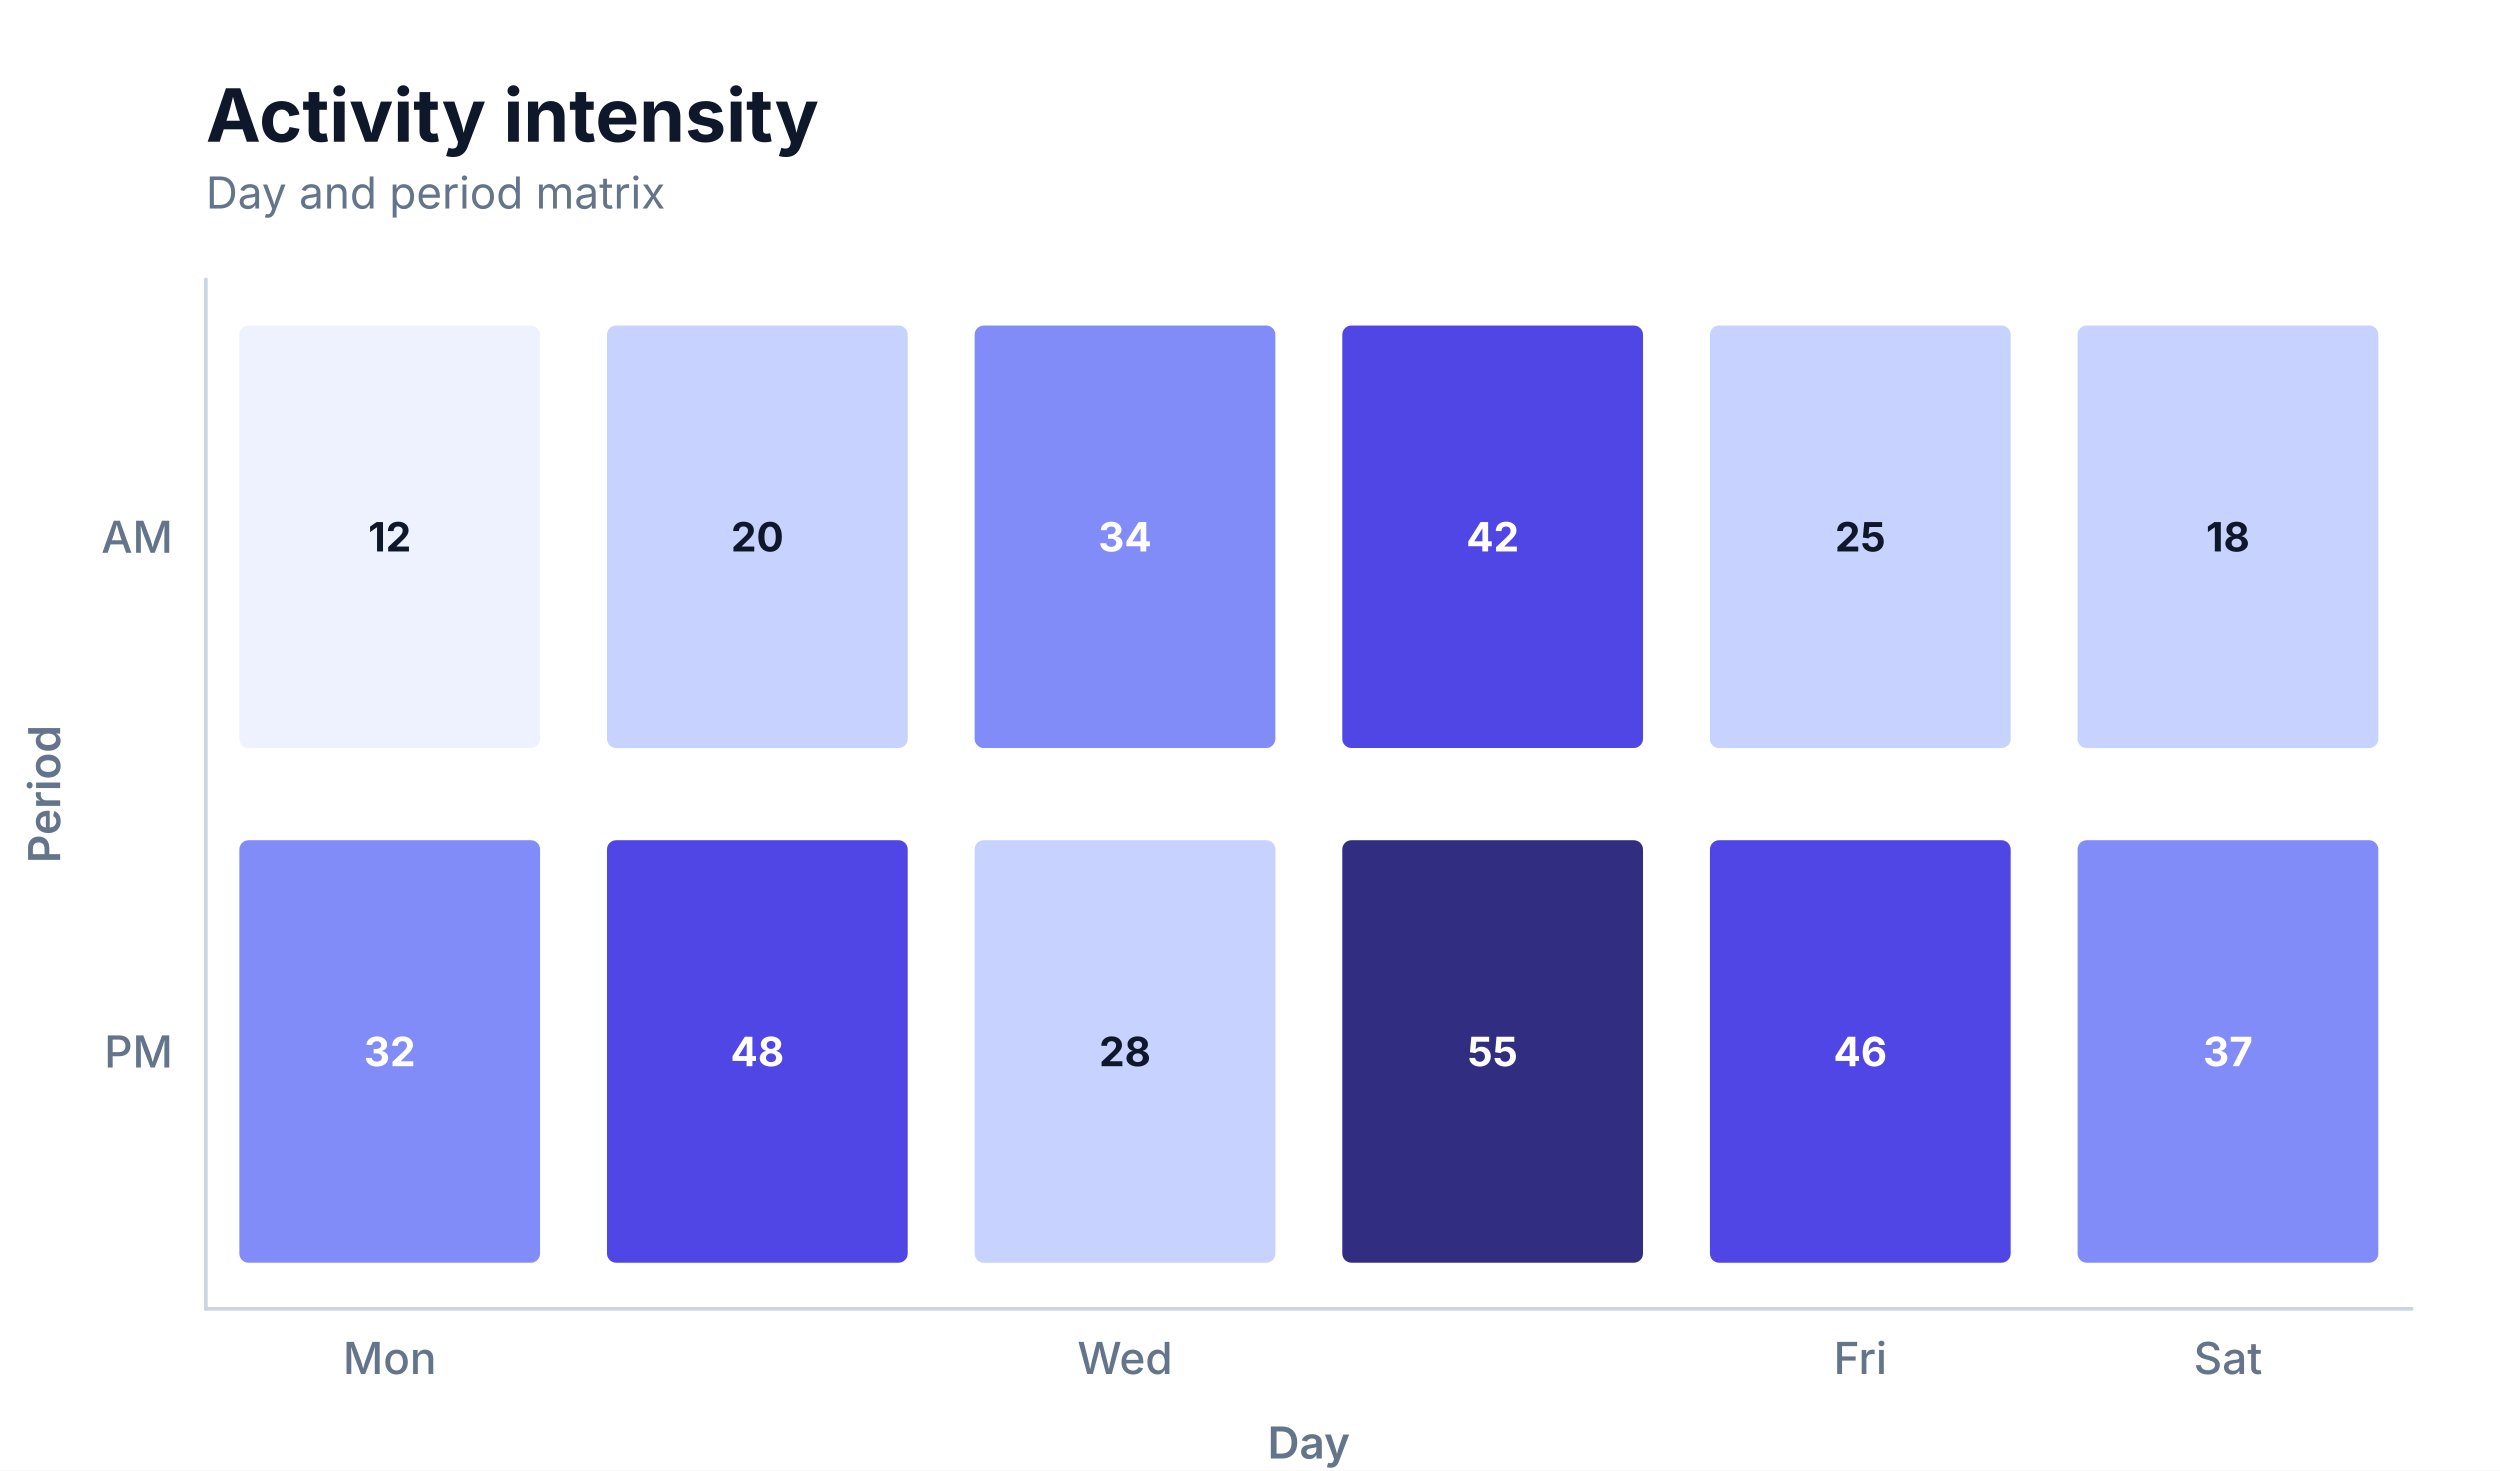
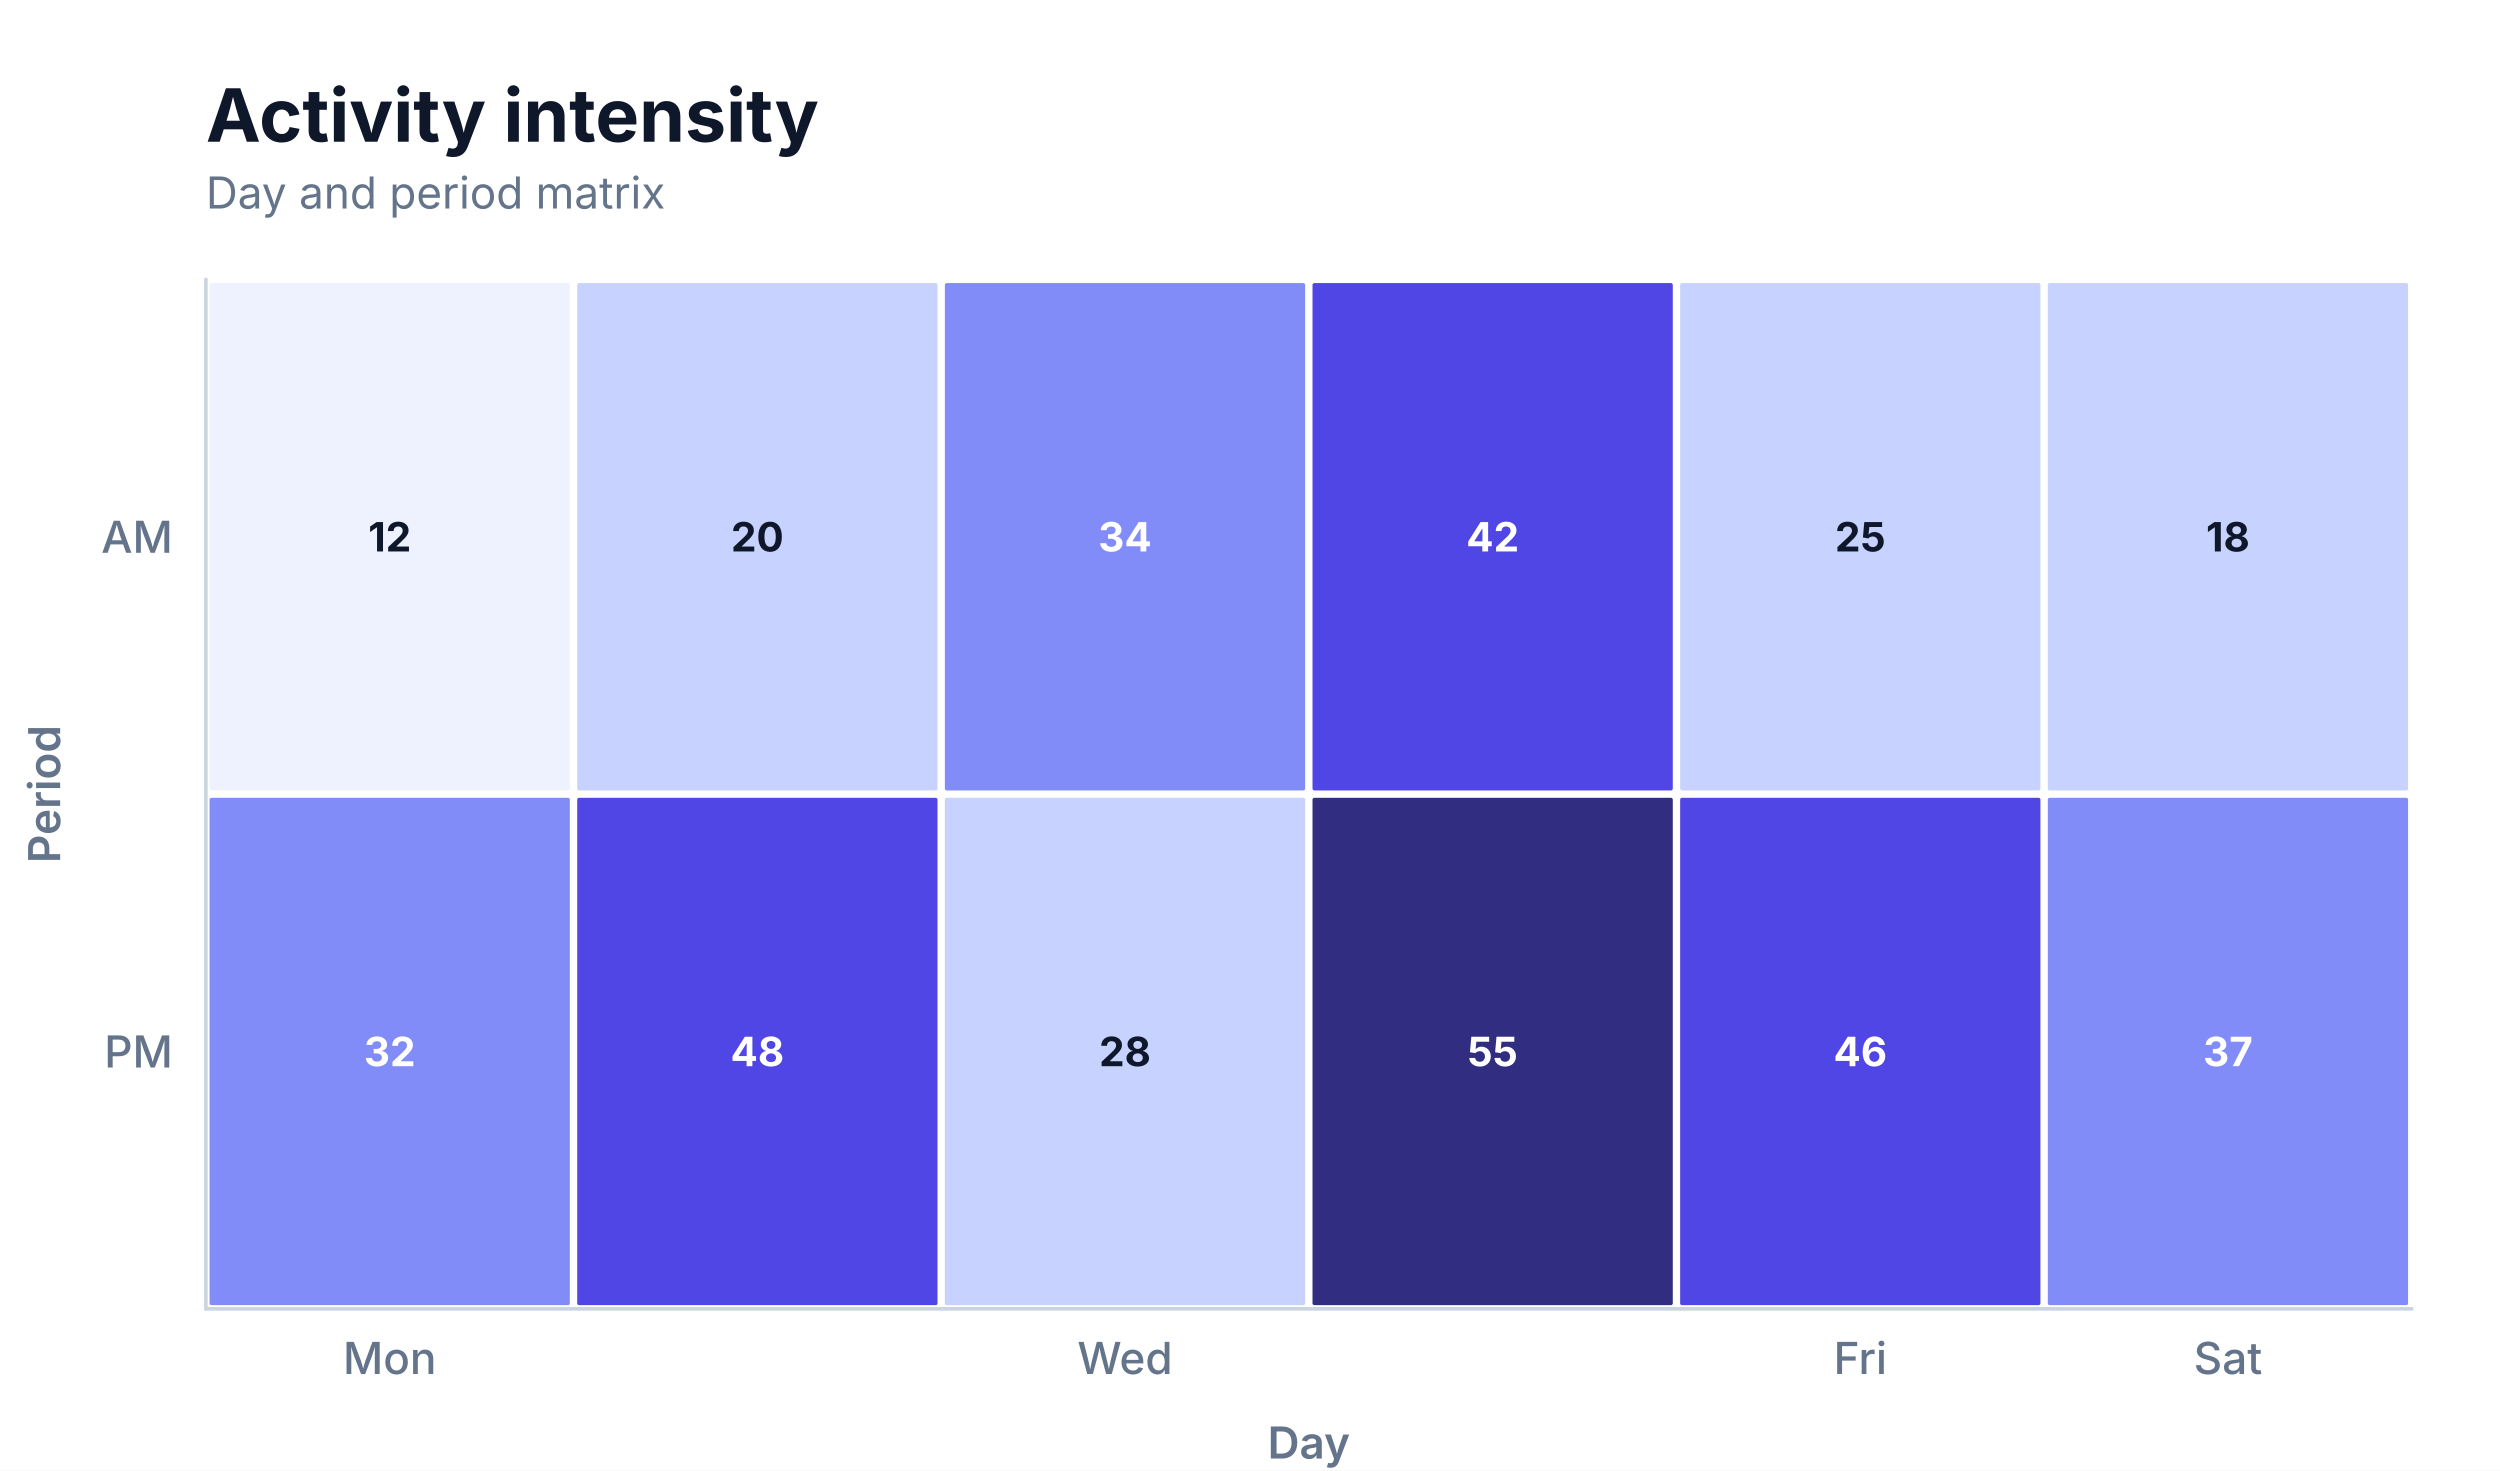
<svg xmlns="http://www.w3.org/2000/svg" width="680" height="400" viewBox="0 0 680 400" role="img" aria-labelledby="title description">
  <defs>
    <clipPath id="clip-1">
      <rect x="56" y="76" width="600" height="280" />
    </clipPath>
  </defs>
  <rect width="100%" height="100%" fill="#ffffff" />
  <g data-scene-node="scene:root">
    <g data-scene-node="layer-0:group" clip-path="url(#clip-1)">
-       <rect data-scene-node="layer-0:heatmap:0" x="64.6" y="88.04" width="82.8" height="115.92" rx="3" fill="#eef2ff" stroke="#ffffff" stroke-width="1" />
-       <rect data-scene-node="layer-0:heatmap:1" x="64.6" y="228.04" width="82.8" height="115.92" rx="3" fill="#818cf8" stroke="#ffffff" stroke-width="1" />
-       <rect data-scene-node="layer-0:heatmap:2" x="164.6" y="88.04" width="82.8" height="115.92" rx="3" fill="#c7d2fe" stroke="#ffffff" stroke-width="1" />
-       <rect data-scene-node="layer-0:heatmap:3" x="164.6" y="228.04" width="82.8" height="115.92" rx="3" fill="#4f46e5" stroke="#ffffff" stroke-width="1" />
-       <rect data-scene-node="layer-0:heatmap:4" x="264.6" y="88.04" width="82.8" height="115.92" rx="3" fill="#818cf8" stroke="#ffffff" stroke-width="1" />
-       <rect data-scene-node="layer-0:heatmap:5" x="264.6" y="228.04" width="82.8" height="115.92" rx="3" fill="#c7d2fe" stroke="#ffffff" stroke-width="1" />
-       <rect data-scene-node="layer-0:heatmap:6" x="364.6" y="88.04" width="82.8" height="115.92" rx="3" fill="#4f46e5" stroke="#ffffff" stroke-width="1" />
-       <rect data-scene-node="layer-0:heatmap:7" x="364.6" y="228.04" width="82.8" height="115.92" rx="3" fill="#312e81" stroke="#ffffff" stroke-width="1" />
-       <rect data-scene-node="layer-0:heatmap:8" x="464.6" y="88.04" width="82.8" height="115.92" rx="3" fill="#c7d2fe" stroke="#ffffff" stroke-width="1" />
-       <rect data-scene-node="layer-0:heatmap:9" x="464.6" y="228.04" width="82.8" height="115.92" rx="3" fill="#4f46e5" stroke="#ffffff" stroke-width="1" />
-       <rect data-scene-node="layer-0:heatmap:10" x="564.6" y="88.04" width="82.8" height="115.92" rx="3" fill="#c7d2fe" stroke="#ffffff" stroke-width="1" />
-       <rect data-scene-node="layer-0:heatmap:11" x="564.6" y="228.04" width="82.8" height="115.92" rx="3" fill="#818cf8" stroke="#ffffff" stroke-width="1" />
+       <rect data-scene-node="layer-0:heatmap:0" x="56.5" y="76.5" width="99" height="139" rx="1" fill="#eef2ff" stroke="#ffffff" stroke-width="1" />
+       <rect data-scene-node="layer-0:heatmap:1" x="56.5" y="216.5" width="99" height="139" rx="1" fill="#818cf8" stroke="#ffffff" stroke-width="1" />
+       <rect data-scene-node="layer-0:heatmap:2" x="156.5" y="76.5" width="99" height="139" rx="1" fill="#c7d2fe" stroke="#ffffff" stroke-width="1" />
+       <rect data-scene-node="layer-0:heatmap:3" x="156.5" y="216.5" width="99" height="139" rx="1" fill="#4f46e5" stroke="#ffffff" stroke-width="1" />
+       <rect data-scene-node="layer-0:heatmap:4" x="256.5" y="76.5" width="99" height="139" rx="1" fill="#818cf8" stroke="#ffffff" stroke-width="1" />
+       <rect data-scene-node="layer-0:heatmap:5" x="256.5" y="216.5" width="99" height="139" rx="1" fill="#c7d2fe" stroke="#ffffff" stroke-width="1" />
+       <rect data-scene-node="layer-0:heatmap:6" x="356.5" y="76.5" width="99" height="139" rx="1" fill="#4f46e5" stroke="#ffffff" stroke-width="1" />
+       <rect data-scene-node="layer-0:heatmap:7" x="356.5" y="216.5" width="99" height="139" rx="1" fill="#312e81" stroke="#ffffff" stroke-width="1" />
+       <rect data-scene-node="layer-0:heatmap:8" x="456.5" y="76.5" width="99" height="139" rx="1" fill="#c7d2fe" stroke="#ffffff" stroke-width="1" />
+       <rect data-scene-node="layer-0:heatmap:9" x="456.5" y="216.5" width="99" height="139" rx="1" fill="#4f46e5" stroke="#ffffff" stroke-width="1" />
+       <rect data-scene-node="layer-0:heatmap:10" x="556.5" y="76.5" width="99" height="139" rx="1" fill="#c7d2fe" stroke="#ffffff" stroke-width="1" />
+       <rect data-scene-node="layer-0:heatmap:11" x="556.5" y="216.5" width="99" height="139" rx="1" fill="#818cf8" stroke="#ffffff" stroke-width="1" />
      <text data-scene-node="layer-0:heatmap-label:0" x="106" y="146" fill="#0f172a" font-family="Inter, ui-sans-serif, system-ui, -apple-system, BlinkMacSystemFont, &quot;Segoe UI&quot;, sans-serif" font-size="11" font-weight="650" text-anchor="middle" dominant-baseline="central">12</text>
      <text data-scene-node="layer-0:heatmap-label:1" x="106" y="286" fill="#ffffff" font-family="Inter, ui-sans-serif, system-ui, -apple-system, BlinkMacSystemFont, &quot;Segoe UI&quot;, sans-serif" font-size="11" font-weight="650" text-anchor="middle" dominant-baseline="central">32</text>
      <text data-scene-node="layer-0:heatmap-label:2" x="206" y="146" fill="#0f172a" font-family="Inter, ui-sans-serif, system-ui, -apple-system, BlinkMacSystemFont, &quot;Segoe UI&quot;, sans-serif" font-size="11" font-weight="650" text-anchor="middle" dominant-baseline="central">20</text>
      <text data-scene-node="layer-0:heatmap-label:3" x="206" y="286" fill="#ffffff" font-family="Inter, ui-sans-serif, system-ui, -apple-system, BlinkMacSystemFont, &quot;Segoe UI&quot;, sans-serif" font-size="11" font-weight="650" text-anchor="middle" dominant-baseline="central">48</text>
      <text data-scene-node="layer-0:heatmap-label:4" x="306" y="146" fill="#ffffff" font-family="Inter, ui-sans-serif, system-ui, -apple-system, BlinkMacSystemFont, &quot;Segoe UI&quot;, sans-serif" font-size="11" font-weight="650" text-anchor="middle" dominant-baseline="central">34</text>
      <text data-scene-node="layer-0:heatmap-label:5" x="306" y="286" fill="#0f172a" font-family="Inter, ui-sans-serif, system-ui, -apple-system, BlinkMacSystemFont, &quot;Segoe UI&quot;, sans-serif" font-size="11" font-weight="650" text-anchor="middle" dominant-baseline="central">28</text>
      <text data-scene-node="layer-0:heatmap-label:6" x="406" y="146" fill="#ffffff" font-family="Inter, ui-sans-serif, system-ui, -apple-system, BlinkMacSystemFont, &quot;Segoe UI&quot;, sans-serif" font-size="11" font-weight="650" text-anchor="middle" dominant-baseline="central">42</text>
      <text data-scene-node="layer-0:heatmap-label:7" x="406" y="286" fill="#ffffff" font-family="Inter, ui-sans-serif, system-ui, -apple-system, BlinkMacSystemFont, &quot;Segoe UI&quot;, sans-serif" font-size="11" font-weight="650" text-anchor="middle" dominant-baseline="central">55</text>
      <text data-scene-node="layer-0:heatmap-label:8" x="506" y="146" fill="#0f172a" font-family="Inter, ui-sans-serif, system-ui, -apple-system, BlinkMacSystemFont, &quot;Segoe UI&quot;, sans-serif" font-size="11" font-weight="650" text-anchor="middle" dominant-baseline="central">25</text>
      <text data-scene-node="layer-0:heatmap-label:9" x="506" y="286" fill="#ffffff" font-family="Inter, ui-sans-serif, system-ui, -apple-system, BlinkMacSystemFont, &quot;Segoe UI&quot;, sans-serif" font-size="11" font-weight="650" text-anchor="middle" dominant-baseline="central">46</text>
      <text data-scene-node="layer-0:heatmap-label:10" x="606" y="146" fill="#0f172a" font-family="Inter, ui-sans-serif, system-ui, -apple-system, BlinkMacSystemFont, &quot;Segoe UI&quot;, sans-serif" font-size="11" font-weight="650" text-anchor="middle" dominant-baseline="central">18</text>
      <text data-scene-node="layer-0:heatmap-label:11" x="606" y="286" fill="#ffffff" font-family="Inter, ui-sans-serif, system-ui, -apple-system, BlinkMacSystemFont, &quot;Segoe UI&quot;, sans-serif" font-size="11" font-weight="650" text-anchor="middle" dominant-baseline="central">37</text>
    </g>
    <line data-scene-node="axis-x:line" x1="56" y1="356" x2="656" y2="356" fill="none" stroke="#cbd5e1" stroke-width="1" stroke-linecap="round" />
    <line data-scene-node="axis-y:line" x1="56" y1="76" x2="56" y2="356" fill="none" stroke="#cbd5e1" stroke-width="1" stroke-linecap="round" />
    <text data-scene-node="axis-x:label:0" x="106" y="365" fill="#64748b" font-family="Inter, ui-sans-serif, system-ui, -apple-system, BlinkMacSystemFont, &quot;Segoe UI&quot;, sans-serif" font-size="12" font-weight="500" text-anchor="middle" dominant-baseline="text-before-edge">Mon</text>
    <text data-scene-node="axis-x:label:1" x="306" y="365" fill="#64748b" font-family="Inter, ui-sans-serif, system-ui, -apple-system, BlinkMacSystemFont, &quot;Segoe UI&quot;, sans-serif" font-size="12" font-weight="500" text-anchor="middle" dominant-baseline="text-before-edge">Wed</text>
    <text data-scene-node="axis-x:label:2" x="506" y="365" fill="#64748b" font-family="Inter, ui-sans-serif, system-ui, -apple-system, BlinkMacSystemFont, &quot;Segoe UI&quot;, sans-serif" font-size="12" font-weight="500" text-anchor="middle" dominant-baseline="text-before-edge">Fri</text>
    <text data-scene-node="axis-x:label:3" x="606" y="365" fill="#64748b" font-family="Inter, ui-sans-serif, system-ui, -apple-system, BlinkMacSystemFont, &quot;Segoe UI&quot;, sans-serif" font-size="12" font-weight="500" text-anchor="middle" dominant-baseline="text-before-edge">Sat</text>
    <text data-scene-node="axis-x:title" x="356" y="388" fill="#64748b" font-family="Inter, ui-sans-serif, system-ui, -apple-system, BlinkMacSystemFont, &quot;Segoe UI&quot;, sans-serif" font-size="12" font-weight="600" text-anchor="middle" dominant-baseline="text-before-edge">Day</text>
    <text data-scene-node="axis-y:label:0" x="47" y="146" fill="#64748b" font-family="Inter, ui-sans-serif, system-ui, -apple-system, BlinkMacSystemFont, &quot;Segoe UI&quot;, sans-serif" font-size="12" font-weight="500" text-anchor="end" dominant-baseline="central">AM</text>
    <text data-scene-node="axis-y:label:1" x="47" y="286" fill="#64748b" font-family="Inter, ui-sans-serif, system-ui, -apple-system, BlinkMacSystemFont, &quot;Segoe UI&quot;, sans-serif" font-size="12" font-weight="500" text-anchor="end" dominant-baseline="central">PM</text>
    <text data-scene-node="axis-y:title" x="12" y="216" fill="#64748b" font-family="Inter, ui-sans-serif, system-ui, -apple-system, BlinkMacSystemFont, &quot;Segoe UI&quot;, sans-serif" font-size="12" font-weight="600" text-anchor="middle" dominant-baseline="central" transform="rotate(-90 12 216)">Period</text>
    <text data-scene-node="chart:title" x="56" y="24" fill="#0f172a" font-family="Inter, ui-sans-serif, system-ui, -apple-system, BlinkMacSystemFont, &quot;Segoe UI&quot;, sans-serif" font-size="20" font-weight="700" text-anchor="start" dominant-baseline="text-before-edge">Activity intensity</text>
    <text data-scene-node="chart:subtitle" x="56" y="48" fill="#64748b" font-family="Inter, ui-sans-serif, system-ui, -apple-system, BlinkMacSystemFont, &quot;Segoe UI&quot;, sans-serif" font-size="12" font-weight="400" text-anchor="start" dominant-baseline="text-before-edge">Day and period matrix</text>
  </g>
</svg>
